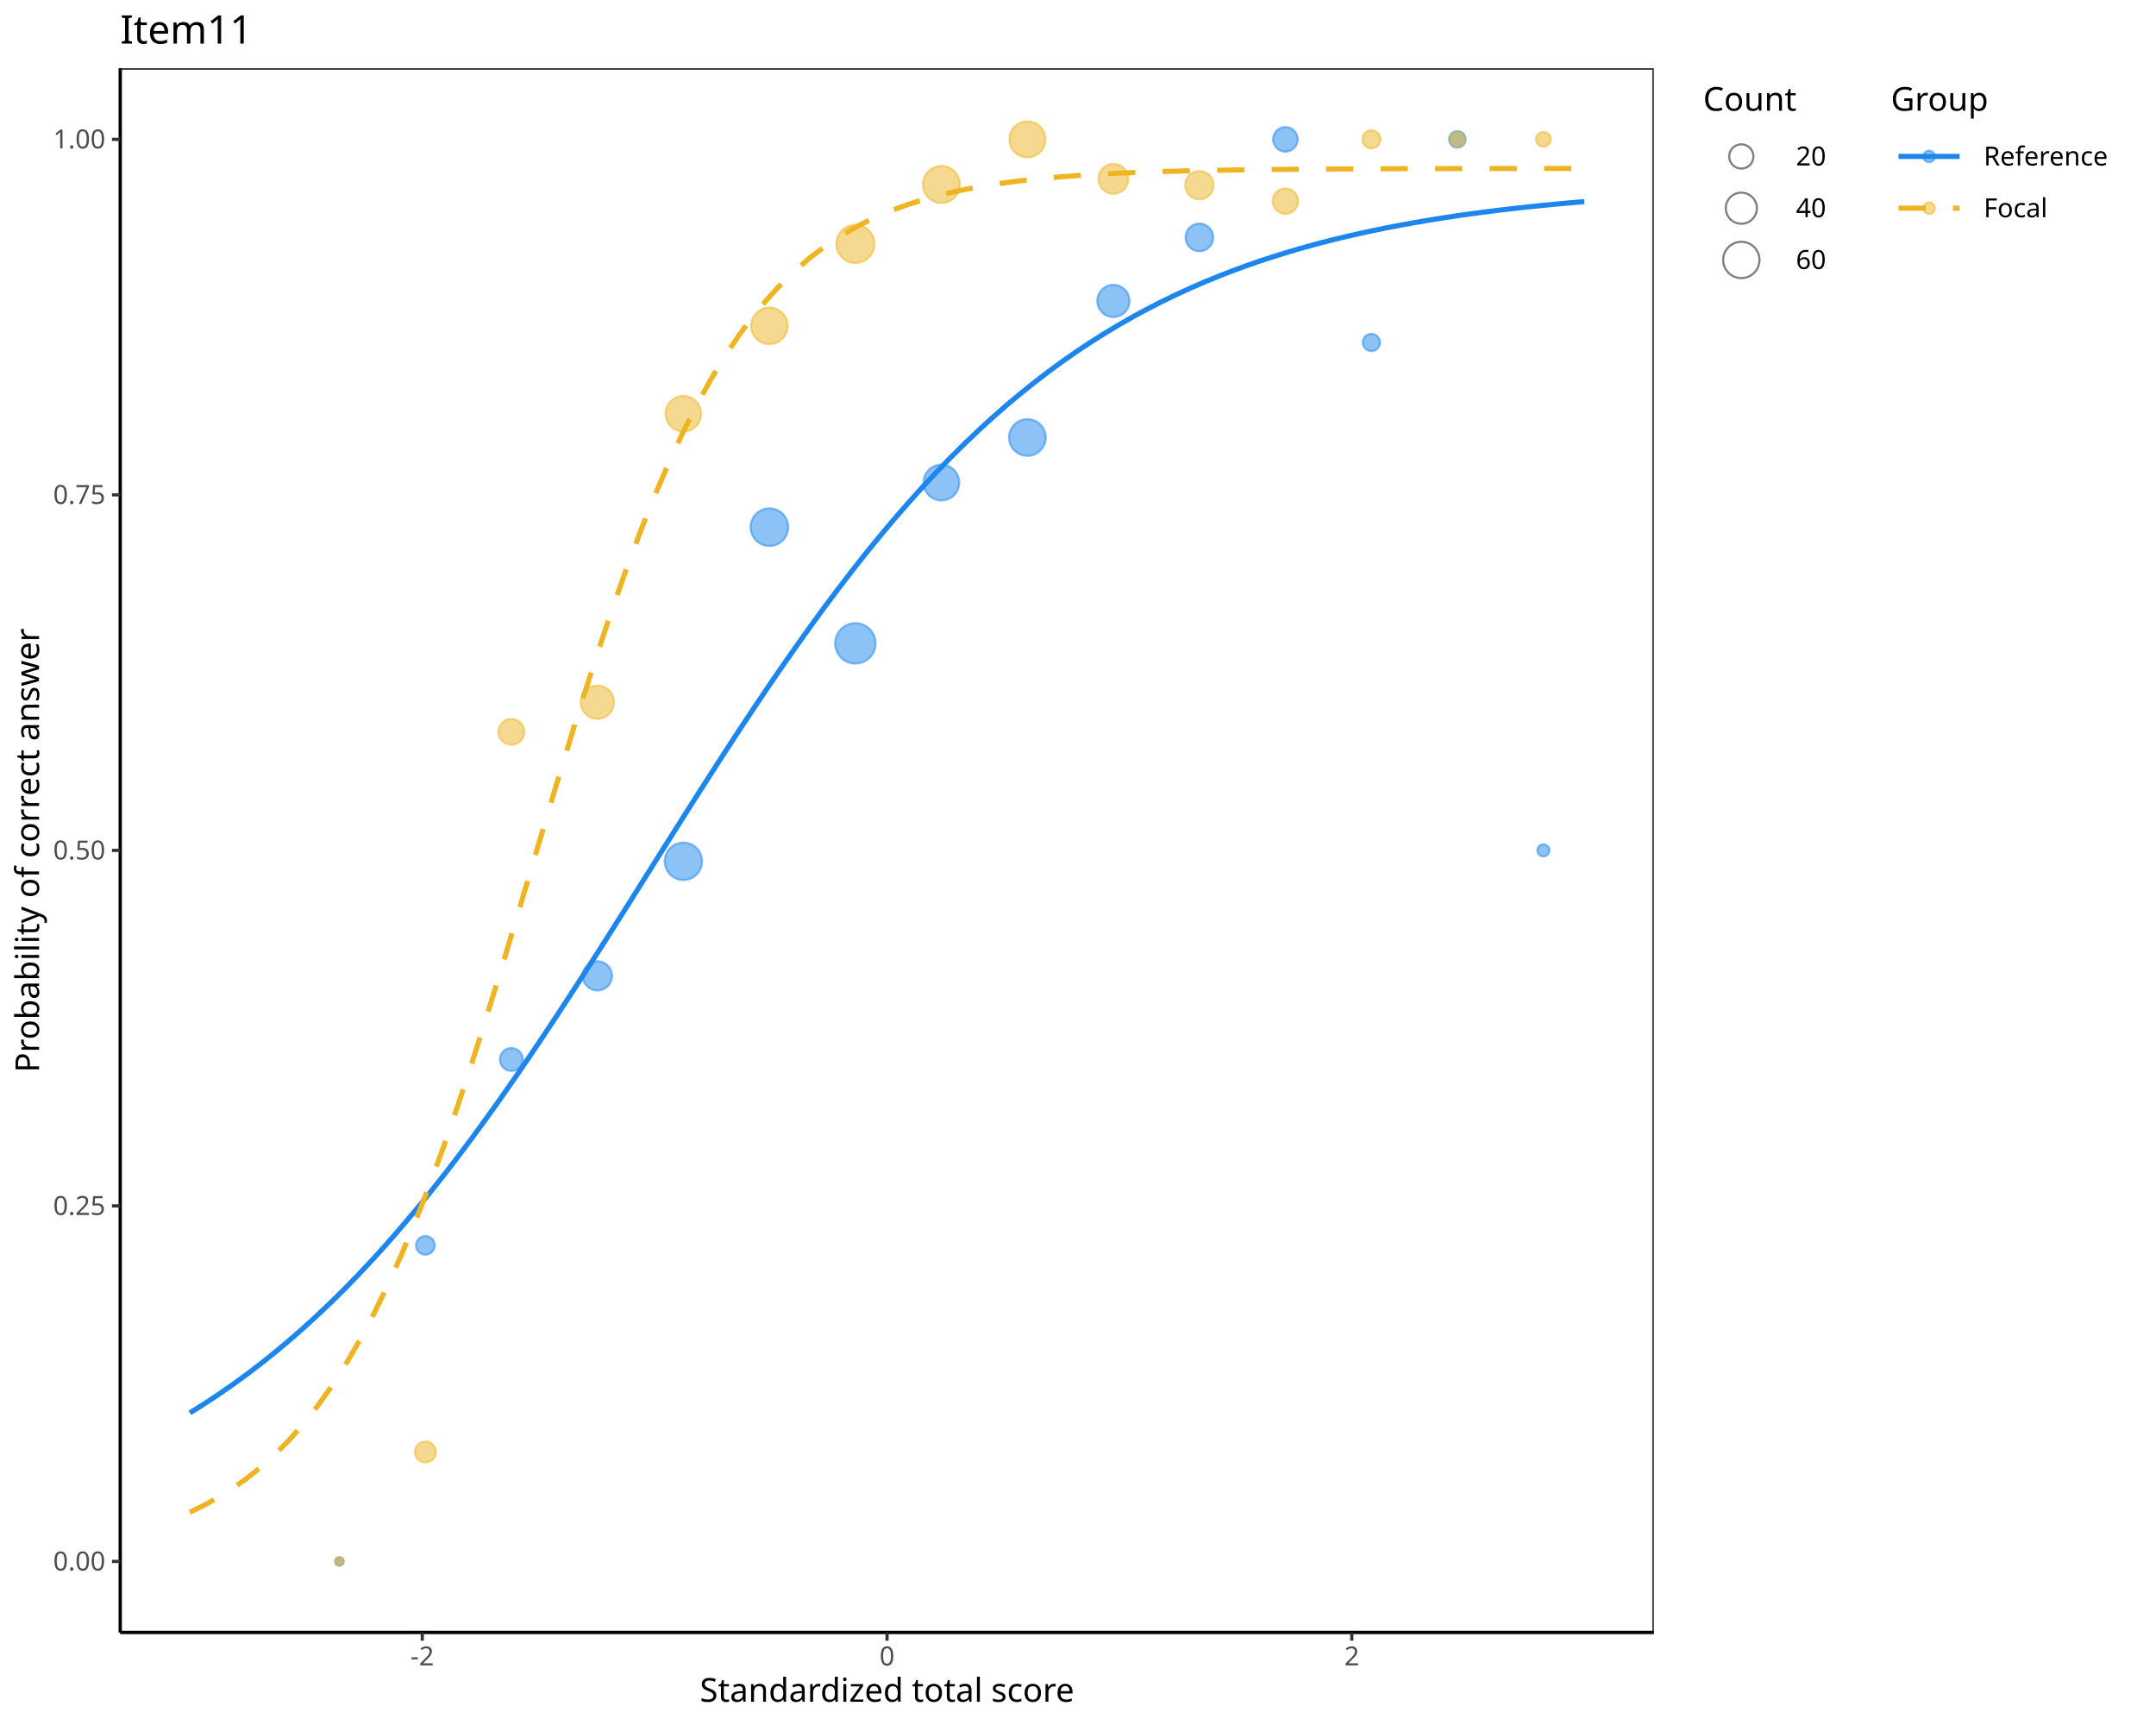
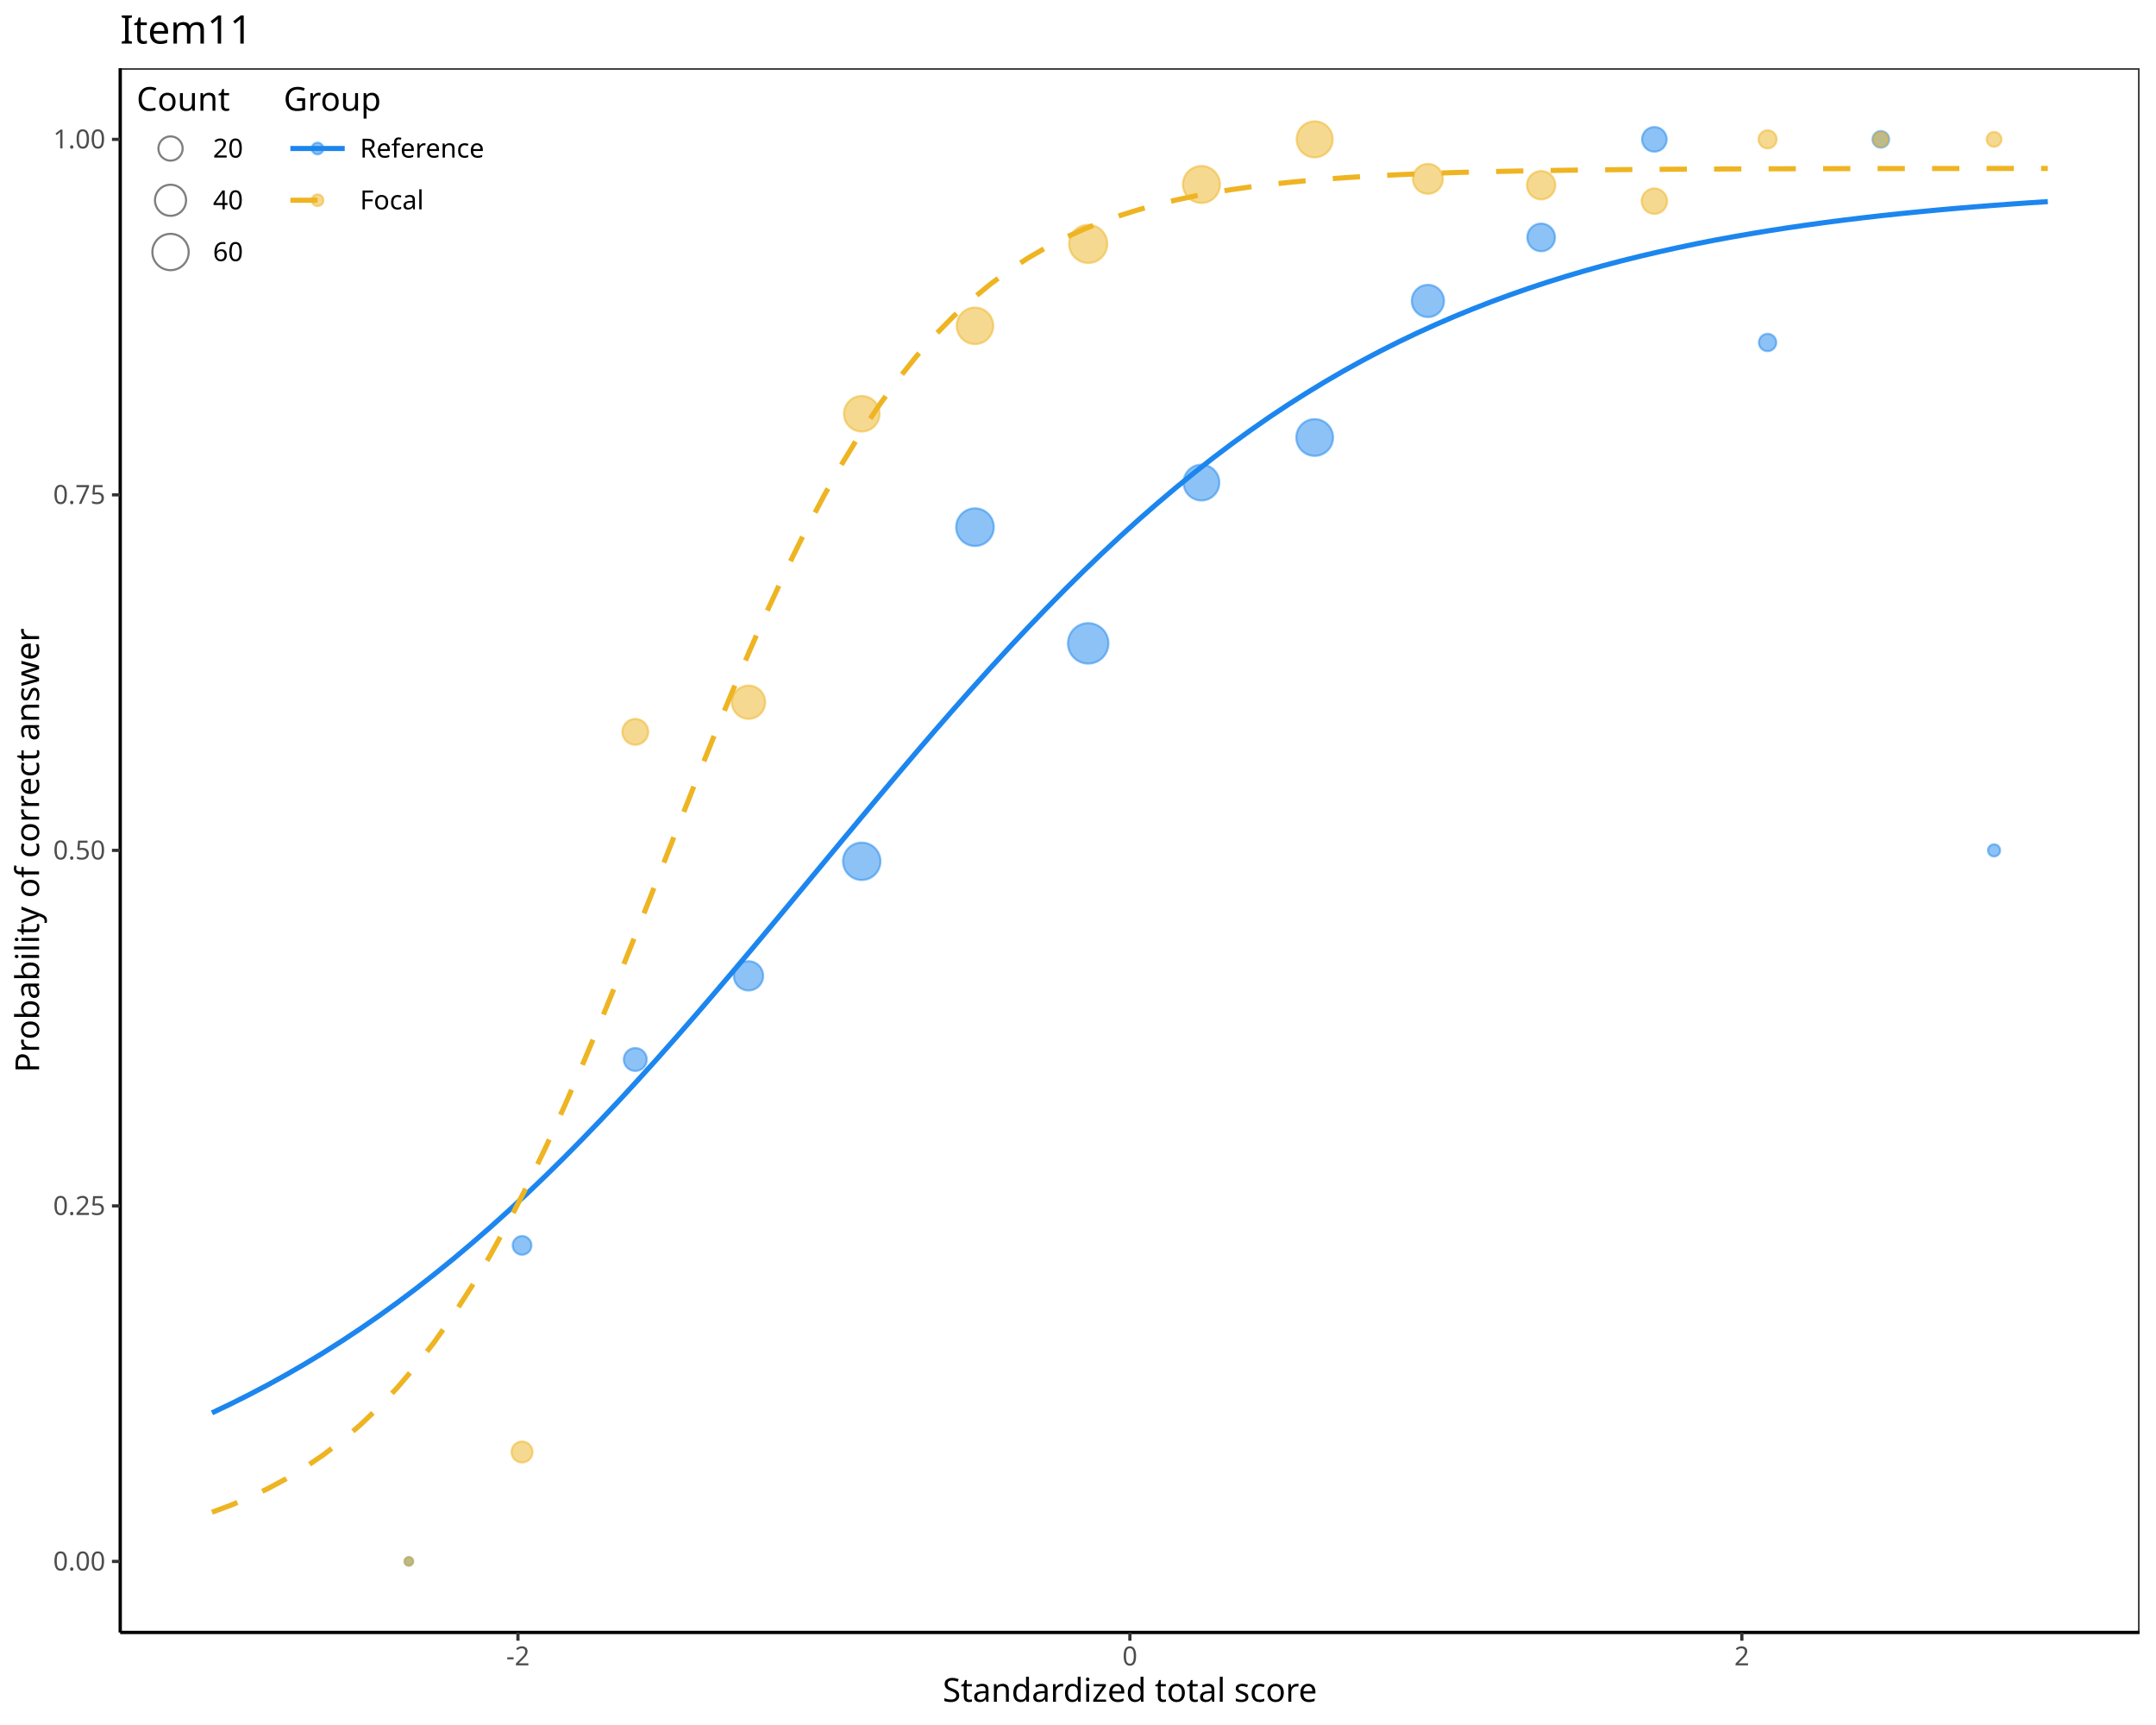
<svg xmlns="http://www.w3.org/2000/svg" class="svglite" data-engine-version="2.0" width="720.00pt" height="576.00pt" viewBox="0 0 720.00 576.00">
  <defs>
    <style type="text/css">
    .svglite line, .svglite polyline, .svglite polygon, .svglite path, .svglite rect, .svglite circle {
      fill: none;
      stroke: #000000;
      stroke-linecap: round;
      stroke-linejoin: round;
      stroke-miterlimit: 10.00;
    }
  </style>
  </defs>
  <rect width="100%" height="100%" style="stroke: none; fill: #FFFFFF;" />
  <defs>
    <clipPath id="cpMC4wMHw3MjAuMDB8MC4wMHw1NzYuMDA=">
      <rect x="0.00" y="0.00" width="720.00" height="576.00" />
    </clipPath>
  </defs>
  <g clip-path="url(#cpMC4wMHw3MjAuMDB8MC4wMHw1NzYuMDA=)">
    <rect x="0.00" y="0.00" width="720.00" height="576.00" style="stroke-width: 1.07; stroke: none;" />
  </g>
  <defs>
-     <clipPath id="cpNDAuMTN8NTUyLjMzfDIyLjc4fDU0NS4xMQ==">
-       <rect x="40.13" y="22.78" width="512.19" height="522.33" />
+     <clipPath id="cpNDAuMTN8NzE0LjUyfDIyLjc4fDU0NS4xMQ==">
+       <rect x="40.13" y="22.78" width="674.39" height="522.33" />
    </clipPath>
  </defs>
-   <g clip-path="url(#cpNDAuMTN8NTUyLjMzfDIyLjc4fDU0NS4xMQ==)">
-     <rect x="40.13" y="22.78" width="512.19" height="522.33" style="stroke-width: 1.07; stroke: none; fill: #FFFFFF;" />
-     <polyline points="63.41,471.77 68.12,468.82 72.82,465.72 77.52,462.47 82.23,459.05 86.93,455.47 91.63,451.72 96.34,447.79 101.04,443.69 105.74,439.41 110.45,434.95 115.15,430.30 119.85,425.46 124.56,420.44 129.26,415.23 133.96,409.84 138.67,404.26 143.37,398.50 148.07,392.57 152.78,386.47 157.48,380.19 162.18,373.76 166.89,367.18 171.59,360.45 176.29,353.60 181.00,346.62 185.70,339.53 190.40,332.34 195.11,325.08 199.81,317.74 204.51,310.34 209.22,302.91 213.92,295.45 218.62,287.98 223.33,280.52 228.03,273.09 232.73,265.69 237.44,258.34 242.14,251.06 246.84,243.87 251.55,236.77 256.25,229.78 260.95,222.91 265.66,216.17 270.36,209.57 275.06,203.12 279.77,196.83 284.47,190.71 289.17,184.75 293.88,178.98 298.58,173.38 303.29,167.97 307.99,162.74 312.69,157.70 317.40,152.84 322.10,148.17 326.80,143.69 331.51,139.38 336.21,135.26 340.91,131.32 345.62,127.55 350.32,123.95 355.02,120.52 359.73,117.24 364.43,114.13 369.13,111.17 373.84,108.35 378.54,105.67 383.24,103.14 387.95,100.73 392.65,98.45 397.35,96.29 402.06,94.24 406.76,92.31 411.46,90.48 416.17,88.75 420.87,87.12 425.57,85.58 430.28,84.13 434.98,82.76 439.68,81.46 444.39,80.24 449.09,79.10 453.79,78.02 458.50,77.00 463.20,76.04 467.90,75.14 472.61,74.29 477.31,73.49 482.01,72.74 486.72,72.03 491.42,71.37 496.12,70.75 500.83,70.16 505.53,69.61 510.23,69.09 514.94,68.61 519.64,68.15 524.34,67.72 529.05,67.32 " style="stroke-width: 1.71; stroke: #1C86EE; stroke-linecap: butt;" />
-     <polyline points="63.41,504.95 68.12,502.65 72.82,500.05 77.52,497.11 82.23,493.78 86.93,490.03 91.63,485.82 96.34,481.09 101.04,475.79 105.74,469.89 110.45,463.32 115.15,456.06 119.85,448.04 124.56,439.24 129.26,429.64 133.96,419.21 138.67,407.96 143.37,395.89 148.07,383.05 152.78,369.48 157.48,355.25 162.18,340.47 166.89,325.22 171.59,309.66 176.29,293.90 181.00,278.09 185.70,262.38 190.40,246.92 195.11,231.82 199.81,217.22 204.51,203.22 209.22,189.90 213.92,177.33 218.62,165.55 223.33,154.59 228.03,144.45 232.73,135.14 237.44,126.62 242.14,118.88 246.84,111.86 251.55,105.54 256.25,99.86 260.95,94.77 265.66,90.23 270.36,86.18 275.06,82.59 279.77,79.40 284.47,76.58 289.17,74.10 293.88,71.90 298.58,69.97 303.29,68.26 307.99,66.77 312.69,65.45 317.40,64.30 322.10,63.29 326.80,62.40 331.51,61.63 336.21,60.95 340.91,60.35 345.62,59.83 350.32,59.38 355.02,58.98 359.73,58.63 364.43,58.33 369.13,58.06 373.84,57.83 378.54,57.62 383.24,57.45 387.95,57.29 392.65,57.16 397.35,57.04 402.06,56.94 406.76,56.85 411.46,56.77 416.17,56.70 420.87,56.64 425.57,56.59 430.28,56.54 434.98,56.50 439.68,56.47 444.39,56.44 449.09,56.41 453.79,56.39 458.50,56.37 463.20,56.35 467.90,56.33 472.61,56.32 477.31,56.31 482.01,56.30 486.72,56.29 491.42,56.28 496.12,56.27 500.83,56.27 505.53,56.26 510.23,56.26 514.94,56.25 519.64,56.25 524.34,56.25 529.05,56.24 " style="stroke-width: 1.71; stroke: #EEB422; stroke-dasharray: 9.10,9.10; stroke-linecap: butt;" />
-     <circle cx="113.35" cy="521.37" r="1.42" style="stroke-width: 0.71; stroke: #1C86EE; stroke-opacity: 0.50; fill: #1C86EE; fill-opacity: 0.50;" />
-     <circle cx="142.06" cy="415.85" r="3.13" style="stroke-width: 0.71; stroke: #1C86EE; stroke-opacity: 0.50; fill: #1C86EE; fill-opacity: 0.50;" />
-     <circle cx="170.78" cy="353.78" r="3.84" style="stroke-width: 0.71; stroke: #1C86EE; stroke-opacity: 0.50; fill: #1C86EE; fill-opacity: 0.50;" />
-     <circle cx="199.50" cy="325.85" r="4.89" style="stroke-width: 0.71; stroke: #1C86EE; stroke-opacity: 0.50; fill: #1C86EE; fill-opacity: 0.50;" />
-     <circle cx="228.22" cy="287.60" r="6.25" style="stroke-width: 0.71; stroke: #1C86EE; stroke-opacity: 0.50; fill: #1C86EE; fill-opacity: 0.50;" />
-     <circle cx="256.94" cy="176.03" r="6.29" style="stroke-width: 0.71; stroke: #1C86EE; stroke-opacity: 0.50; fill: #1C86EE; fill-opacity: 0.50;" />
-     <circle cx="285.66" cy="214.83" r="6.76" style="stroke-width: 0.71; stroke: #1C86EE; stroke-opacity: 0.50; fill: #1C86EE; fill-opacity: 0.50;" />
-     <circle cx="314.38" cy="161.14" r="5.98" style="stroke-width: 0.71; stroke: #1C86EE; stroke-opacity: 0.50; fill: #1C86EE; fill-opacity: 0.50;" />
-     <circle cx="343.10" cy="146.09" r="6.14" style="stroke-width: 0.71; stroke: #1C86EE; stroke-opacity: 0.50; fill: #1C86EE; fill-opacity: 0.50;" />
-     <circle cx="371.82" cy="100.49" r="5.38" style="stroke-width: 0.71; stroke: #1C86EE; stroke-opacity: 0.50; fill: #1C86EE; fill-opacity: 0.50;" />
-     <circle cx="400.54" cy="79.27" r="4.62" style="stroke-width: 0.71; stroke: #1C86EE; stroke-opacity: 0.50; fill: #1C86EE; fill-opacity: 0.50;" />
-     <circle cx="429.26" cy="46.53" r="4.12" style="stroke-width: 0.71; stroke: #1C86EE; stroke-opacity: 0.50; fill: #1C86EE; fill-opacity: 0.50;" />
-     <circle cx="457.98" cy="114.36" r="2.90" style="stroke-width: 0.71; stroke: #1C86EE; stroke-opacity: 0.50; fill: #1C86EE; fill-opacity: 0.50;" />
-     <circle cx="486.70" cy="46.53" r="2.77" style="stroke-width: 0.71; stroke: #1C86EE; stroke-opacity: 0.50; fill: #1C86EE; fill-opacity: 0.50;" />
-     <circle cx="515.42" cy="283.95" r="2.03" style="stroke-width: 0.71; stroke: #1C86EE; stroke-opacity: 0.50; fill: #1C86EE; fill-opacity: 0.50;" />
-     <circle cx="113.35" cy="521.37" r="1.42" style="stroke-width: 0.71; stroke: #EEB422; stroke-opacity: 0.50; fill: #EEB422; fill-opacity: 0.50;" />
-     <circle cx="142.06" cy="484.84" r="3.51" style="stroke-width: 0.71; stroke: #EEB422; stroke-opacity: 0.50; fill: #EEB422; fill-opacity: 0.50;" />
-     <circle cx="170.78" cy="244.38" r="4.32" style="stroke-width: 0.71; stroke: #EEB422; stroke-opacity: 0.50; fill: #EEB422; fill-opacity: 0.50;" />
-     <circle cx="199.50" cy="234.48" r="5.56" style="stroke-width: 0.71; stroke: #EEB422; stroke-opacity: 0.50; fill: #EEB422; fill-opacity: 0.50;" />
-     <circle cx="228.22" cy="138.16" r="5.94" style="stroke-width: 0.71; stroke: #EEB422; stroke-opacity: 0.50; fill: #EEB422; fill-opacity: 0.50;" />
-     <circle cx="256.94" cy="108.80" r="6.10" style="stroke-width: 0.71; stroke: #EEB422; stroke-opacity: 0.50; fill: #EEB422; fill-opacity: 0.50;" />
-     <circle cx="285.66" cy="81.44" r="6.37" style="stroke-width: 0.71; stroke: #EEB422; stroke-opacity: 0.50; fill: #EEB422; fill-opacity: 0.50;" />
-     <circle cx="314.38" cy="61.60" r="6.18" style="stroke-width: 0.71; stroke: #EEB422; stroke-opacity: 0.50; fill: #EEB422; fill-opacity: 0.50;" />
-     <circle cx="343.10" cy="46.53" r="6.02" style="stroke-width: 0.71; stroke: #EEB422; stroke-opacity: 0.50; fill: #EEB422; fill-opacity: 0.50;" />
-     <circle cx="371.82" cy="59.72" r="4.99" style="stroke-width: 0.71; stroke: #EEB422; stroke-opacity: 0.50; fill: #EEB422; fill-opacity: 0.50;" />
-     <circle cx="400.54" cy="61.84" r="4.73" style="stroke-width: 0.71; stroke: #EEB422; stroke-opacity: 0.50; fill: #EEB422; fill-opacity: 0.50;" />
-     <circle cx="429.26" cy="67.17" r="4.25" style="stroke-width: 0.71; stroke: #EEB422; stroke-opacity: 0.50; fill: #EEB422; fill-opacity: 0.50;" />
-     <circle cx="457.98" cy="46.53" r="3.02" style="stroke-width: 0.71; stroke: #EEB422; stroke-opacity: 0.50; fill: #EEB422; fill-opacity: 0.50;" />
-     <circle cx="486.70" cy="46.53" r="2.47" style="stroke-width: 0.71; stroke: #EEB422; stroke-opacity: 0.50; fill: #EEB422; fill-opacity: 0.50;" />
-     <circle cx="515.42" cy="46.53" r="2.47" style="stroke-width: 0.71; stroke: #EEB422; stroke-opacity: 0.50; fill: #EEB422; fill-opacity: 0.50;" />
-     <rect x="40.13" y="22.78" width="512.19" height="522.33" style="stroke-width: 1.07; stroke: #333333;" />
+   <g clip-path="url(#cpNDAuMTN8NzE0LjUyfDIyLjc4fDU0NS4xMQ==)">
+     <rect x="40.13" y="22.78" width="674.39" height="522.33" style="stroke-width: 1.07; stroke: none; fill: #FFFFFF;" />
+     <polyline points="70.79,471.77 76.98,468.82 83.17,465.72 89.36,462.47 95.56,459.05 101.75,455.47 107.94,451.72 114.14,447.79 120.33,443.69 126.52,439.41 132.71,434.95 138.91,430.30 145.10,425.46 151.29,420.44 157.48,415.23 163.68,409.84 169.87,404.26 176.06,398.50 182.26,392.57 188.45,386.47 194.64,380.19 200.83,373.76 207.03,367.18 213.22,360.45 219.41,353.60 225.60,346.62 231.80,339.53 237.99,332.34 244.18,325.08 250.38,317.74 256.57,310.34 262.76,302.91 268.95,295.45 275.15,287.98 281.34,280.52 287.53,273.09 293.72,265.69 299.92,258.34 306.11,251.06 312.30,243.87 318.50,236.77 324.69,229.78 330.88,222.91 337.07,216.17 343.27,209.57 349.46,203.12 355.65,196.83 361.84,190.71 368.04,184.75 374.23,178.98 380.42,173.38 386.62,167.97 392.81,162.74 399.00,157.70 405.19,152.84 411.39,148.17 417.58,143.69 423.77,139.38 429.96,135.26 436.16,131.32 442.35,127.55 448.54,123.95 454.74,120.52 460.93,117.24 467.12,114.13 473.31,111.17 479.51,108.35 485.70,105.67 491.89,103.14 498.08,100.73 504.28,98.45 510.47,96.29 516.66,94.24 522.86,92.31 529.05,90.48 535.24,88.75 541.43,87.12 547.63,85.58 553.82,84.13 560.01,82.76 566.20,81.46 572.40,80.24 578.59,79.10 584.78,78.02 590.98,77.00 597.17,76.04 603.36,75.14 609.55,74.29 615.75,73.49 621.94,72.74 628.13,72.03 634.32,71.37 640.52,70.75 646.71,70.16 652.90,69.61 659.10,69.09 665.29,68.61 671.48,68.15 677.67,67.72 683.87,67.32 " style="stroke-width: 1.71; stroke: #1C86EE; stroke-linecap: butt;" />
+     <polyline points="70.79,504.95 76.98,502.65 83.17,500.05 89.36,497.11 95.56,493.78 101.75,490.03 107.94,485.82 114.14,481.09 120.33,475.79 126.52,469.89 132.71,463.32 138.91,456.06 145.10,448.04 151.29,439.24 157.48,429.64 163.68,419.21 169.87,407.96 176.06,395.89 182.26,383.05 188.45,369.48 194.64,355.25 200.83,340.47 207.03,325.22 213.22,309.66 219.41,293.90 225.60,278.09 231.80,262.38 237.99,246.92 244.18,231.82 250.38,217.22 256.57,203.22 262.76,189.90 268.95,177.33 275.15,165.55 281.34,154.59 287.53,144.45 293.72,135.14 299.92,126.62 306.11,118.88 312.30,111.86 318.50,105.54 324.69,99.86 330.88,94.77 337.07,90.23 343.27,86.18 349.46,82.59 355.65,79.40 361.84,76.58 368.04,74.10 374.23,71.90 380.42,69.97 386.62,68.26 392.81,66.77 399.00,65.45 405.19,64.30 411.39,63.29 417.58,62.40 423.77,61.63 429.96,60.95 436.16,60.35 442.35,59.83 448.54,59.38 454.74,58.98 460.93,58.63 467.12,58.33 473.31,58.06 479.51,57.83 485.70,57.62 491.89,57.45 498.08,57.29 504.28,57.16 510.47,57.04 516.66,56.94 522.86,56.85 529.05,56.77 535.24,56.70 541.43,56.64 547.63,56.59 553.82,56.54 560.01,56.50 566.20,56.47 572.40,56.44 578.59,56.41 584.78,56.39 590.98,56.37 597.17,56.35 603.36,56.33 609.55,56.32 615.75,56.31 621.94,56.30 628.13,56.29 634.32,56.28 640.52,56.27 646.71,56.27 652.90,56.26 659.10,56.26 665.29,56.25 671.48,56.25 677.67,56.25 683.87,56.24 " style="stroke-width: 1.71; stroke: #EEB422; stroke-dasharray: 9.10,9.10; stroke-linecap: butt;" />
+     <circle cx="136.53" cy="521.37" r="1.42" style="stroke-width: 0.71; stroke: #1C86EE; stroke-opacity: 0.50; fill: #1C86EE; fill-opacity: 0.50;" />
+     <circle cx="174.34" cy="415.85" r="3.13" style="stroke-width: 0.71; stroke: #1C86EE; stroke-opacity: 0.50; fill: #1C86EE; fill-opacity: 0.50;" />
+     <circle cx="212.16" cy="353.78" r="3.84" style="stroke-width: 0.71; stroke: #1C86EE; stroke-opacity: 0.50; fill: #1C86EE; fill-opacity: 0.50;" />
+     <circle cx="249.97" cy="325.85" r="4.89" style="stroke-width: 0.71; stroke: #1C86EE; stroke-opacity: 0.50; fill: #1C86EE; fill-opacity: 0.50;" />
+     <circle cx="287.78" cy="287.60" r="6.25" style="stroke-width: 0.71; stroke: #1C86EE; stroke-opacity: 0.50; fill: #1C86EE; fill-opacity: 0.50;" />
+     <circle cx="325.60" cy="176.03" r="6.29" style="stroke-width: 0.71; stroke: #1C86EE; stroke-opacity: 0.50; fill: #1C86EE; fill-opacity: 0.50;" />
+     <circle cx="363.41" cy="214.83" r="6.76" style="stroke-width: 0.71; stroke: #1C86EE; stroke-opacity: 0.50; fill: #1C86EE; fill-opacity: 0.50;" />
+     <circle cx="401.22" cy="161.14" r="5.98" style="stroke-width: 0.71; stroke: #1C86EE; stroke-opacity: 0.50; fill: #1C86EE; fill-opacity: 0.50;" />
+     <circle cx="439.04" cy="146.09" r="6.14" style="stroke-width: 0.71; stroke: #1C86EE; stroke-opacity: 0.50; fill: #1C86EE; fill-opacity: 0.50;" />
+     <circle cx="476.85" cy="100.49" r="5.38" style="stroke-width: 0.71; stroke: #1C86EE; stroke-opacity: 0.50; fill: #1C86EE; fill-opacity: 0.50;" />
+     <circle cx="514.67" cy="79.27" r="4.62" style="stroke-width: 0.71; stroke: #1C86EE; stroke-opacity: 0.50; fill: #1C86EE; fill-opacity: 0.50;" />
+     <circle cx="552.48" cy="46.53" r="4.12" style="stroke-width: 0.71; stroke: #1C86EE; stroke-opacity: 0.50; fill: #1C86EE; fill-opacity: 0.50;" />
+     <circle cx="590.29" cy="114.36" r="2.90" style="stroke-width: 0.71; stroke: #1C86EE; stroke-opacity: 0.50; fill: #1C86EE; fill-opacity: 0.50;" />
+     <circle cx="628.11" cy="46.53" r="2.77" style="stroke-width: 0.71; stroke: #1C86EE; stroke-opacity: 0.50; fill: #1C86EE; fill-opacity: 0.50;" />
+     <circle cx="665.92" cy="283.95" r="2.03" style="stroke-width: 0.71; stroke: #1C86EE; stroke-opacity: 0.50; fill: #1C86EE; fill-opacity: 0.50;" />
+     <circle cx="136.53" cy="521.37" r="1.42" style="stroke-width: 0.71; stroke: #EEB422; stroke-opacity: 0.50; fill: #EEB422; fill-opacity: 0.50;" />
+     <circle cx="174.34" cy="484.84" r="3.51" style="stroke-width: 0.71; stroke: #EEB422; stroke-opacity: 0.50; fill: #EEB422; fill-opacity: 0.50;" />
+     <circle cx="212.16" cy="244.38" r="4.32" style="stroke-width: 0.71; stroke: #EEB422; stroke-opacity: 0.50; fill: #EEB422; fill-opacity: 0.50;" />
+     <circle cx="249.97" cy="234.48" r="5.56" style="stroke-width: 0.71; stroke: #EEB422; stroke-opacity: 0.50; fill: #EEB422; fill-opacity: 0.50;" />
+     <circle cx="287.78" cy="138.16" r="5.94" style="stroke-width: 0.71; stroke: #EEB422; stroke-opacity: 0.50; fill: #EEB422; fill-opacity: 0.50;" />
+     <circle cx="325.60" cy="108.80" r="6.10" style="stroke-width: 0.71; stroke: #EEB422; stroke-opacity: 0.50; fill: #EEB422; fill-opacity: 0.50;" />
+     <circle cx="363.41" cy="81.44" r="6.37" style="stroke-width: 0.71; stroke: #EEB422; stroke-opacity: 0.50; fill: #EEB422; fill-opacity: 0.50;" />
+     <circle cx="401.22" cy="61.60" r="6.18" style="stroke-width: 0.71; stroke: #EEB422; stroke-opacity: 0.50; fill: #EEB422; fill-opacity: 0.50;" />
+     <circle cx="439.04" cy="46.53" r="6.02" style="stroke-width: 0.71; stroke: #EEB422; stroke-opacity: 0.50; fill: #EEB422; fill-opacity: 0.50;" />
+     <circle cx="476.85" cy="59.72" r="4.99" style="stroke-width: 0.71; stroke: #EEB422; stroke-opacity: 0.50; fill: #EEB422; fill-opacity: 0.50;" />
+     <circle cx="514.67" cy="61.84" r="4.73" style="stroke-width: 0.71; stroke: #EEB422; stroke-opacity: 0.50; fill: #EEB422; fill-opacity: 0.50;" />
+     <circle cx="552.48" cy="67.17" r="4.25" style="stroke-width: 0.71; stroke: #EEB422; stroke-opacity: 0.50; fill: #EEB422; fill-opacity: 0.50;" />
+     <circle cx="590.29" cy="46.53" r="3.02" style="stroke-width: 0.71; stroke: #EEB422; stroke-opacity: 0.50; fill: #EEB422; fill-opacity: 0.50;" />
+     <circle cx="628.11" cy="46.53" r="2.47" style="stroke-width: 0.71; stroke: #EEB422; stroke-opacity: 0.50; fill: #EEB422; fill-opacity: 0.50;" />
+     <circle cx="665.92" cy="46.53" r="2.47" style="stroke-width: 0.71; stroke: #EEB422; stroke-opacity: 0.50; fill: #EEB422; fill-opacity: 0.50;" />
+     <rect x="40.13" y="22.78" width="674.39" height="522.33" style="stroke-width: 1.07; stroke: #333333;" />
  </g>
  <g clip-path="url(#cpMC4wMHw3MjAuMDB8MC4wMHw1NzYuMDA=)">
    <polyline points="40.13,545.11 40.13,22.78 " style="stroke-width: 1.07; stroke-linecap: butt;" />
    <text x="35.20" y="524.40" text-anchor="end" style="font-size: 8.80px; fill: #4D4D4D; font-family: sans;" textLength="17.13px" lengthAdjust="spacingAndGlyphs">0.00</text>
    <text x="35.20" y="405.69" text-anchor="end" style="font-size: 8.80px; fill: #4D4D4D; font-family: sans;" textLength="17.13px" lengthAdjust="spacingAndGlyphs">0.25</text>
    <text x="35.20" y="286.98" text-anchor="end" style="font-size: 8.80px; fill: #4D4D4D; font-family: sans;" textLength="17.13px" lengthAdjust="spacingAndGlyphs">0.50</text>
    <text x="35.20" y="168.26" text-anchor="end" style="font-size: 8.80px; fill: #4D4D4D; font-family: sans;" textLength="17.13px" lengthAdjust="spacingAndGlyphs">0.75</text>
    <text x="35.20" y="49.55" text-anchor="end" style="font-size: 8.80px; fill: #4D4D4D; font-family: sans;" textLength="17.13px" lengthAdjust="spacingAndGlyphs">1.00</text>
    <polyline points="37.39,521.37 40.13,521.37 " style="stroke-width: 1.07; stroke: #333333; stroke-linecap: butt;" />
    <polyline points="37.39,402.66 40.13,402.66 " style="stroke-width: 1.07; stroke: #333333; stroke-linecap: butt;" />
    <polyline points="37.39,283.95 40.13,283.95 " style="stroke-width: 1.07; stroke: #333333; stroke-linecap: butt;" />
    <polyline points="37.39,165.24 40.13,165.24 " style="stroke-width: 1.07; stroke: #333333; stroke-linecap: butt;" />
    <polyline points="37.39,46.53 40.13,46.53 " style="stroke-width: 1.07; stroke: #333333; stroke-linecap: butt;" />
-     <polyline points="40.13,545.11 552.33,545.11 " style="stroke-width: 1.07; stroke-linecap: butt;" />
-     <polyline points="141.02,547.85 141.02,545.11 " style="stroke-width: 1.07; stroke: #333333; stroke-linecap: butt;" />
-     <polyline points="296.23,547.85 296.23,545.11 " style="stroke-width: 1.07; stroke: #333333; stroke-linecap: butt;" />
-     <polyline points="451.44,547.85 451.44,545.11 " style="stroke-width: 1.07; stroke: #333333; stroke-linecap: butt;" />
-     <text x="141.02" y="556.10" text-anchor="middle" style="font-size: 8.80px; fill: #4D4D4D; font-family: sans;" textLength="7.82px" lengthAdjust="spacingAndGlyphs">-2</text>
-     <text x="296.23" y="556.10" text-anchor="middle" style="font-size: 8.80px; fill: #4D4D4D; font-family: sans;" textLength="4.89px" lengthAdjust="spacingAndGlyphs">0</text>
-     <text x="451.44" y="556.10" text-anchor="middle" style="font-size: 8.80px; fill: #4D4D4D; font-family: sans;" textLength="4.89px" lengthAdjust="spacingAndGlyphs">2</text>
-     <text x="296.23" y="568.24" text-anchor="middle" style="font-size: 11.00px; font-family: sans;" textLength="118.64px" lengthAdjust="spacingAndGlyphs">Standardized total score</text>
+     <polyline points="40.13,545.11 714.52,545.11 " style="stroke-width: 1.07; stroke-linecap: butt;" />
+     <polyline points="172.97,547.85 172.97,545.11 " style="stroke-width: 1.07; stroke: #333333; stroke-linecap: butt;" />
+     <polyline points="377.33,547.85 377.33,545.11 " style="stroke-width: 1.07; stroke: #333333; stroke-linecap: butt;" />
+     <polyline points="581.69,547.85 581.69,545.11 " style="stroke-width: 1.07; stroke: #333333; stroke-linecap: butt;" />
+     <text x="172.97" y="556.10" text-anchor="middle" style="font-size: 8.80px; fill: #4D4D4D; font-family: sans;" textLength="7.82px" lengthAdjust="spacingAndGlyphs">-2</text>
+     <text x="377.33" y="556.10" text-anchor="middle" style="font-size: 8.80px; fill: #4D4D4D; font-family: sans;" textLength="4.89px" lengthAdjust="spacingAndGlyphs">0</text>
+     <text x="581.69" y="556.10" text-anchor="middle" style="font-size: 8.80px; fill: #4D4D4D; font-family: sans;" textLength="4.89px" lengthAdjust="spacingAndGlyphs">2</text>
+     <text x="377.33" y="568.24" text-anchor="middle" style="font-size: 11.00px; font-family: sans;" textLength="118.64px" lengthAdjust="spacingAndGlyphs">Standardized total score</text>
    <text transform="translate(13.05,283.95) rotate(-90)" text-anchor="middle" style="font-size: 11.00px; font-family: sans;" textLength="138.80px" lengthAdjust="spacingAndGlyphs">Probability of correct answer</text>
-     <rect x="560.30" y="19.79" width="151.23" height="84.11" style="stroke-width: 0.75; stroke: none;" />
-     <rect x="563.29" y="22.78" width="51.74" height="78.13" style="stroke-width: 1.07; stroke: none;" />
-     <text x="568.77" y="36.97" style="font-size: 11.00px; font-family: sans;" textLength="29.36px" lengthAdjust="spacingAndGlyphs">Count</text>
-     <rect x="568.77" y="43.60" width="25.51" height="17.28" style="stroke-width: 1.07; stroke: none; fill: #FFFFFF;" />
-     <circle cx="581.52" cy="52.24" r="4.05" style="stroke-width: 0.71; stroke: #000000; stroke-opacity: 0.50;" />
-     <rect x="568.77" y="60.88" width="25.51" height="17.28" style="stroke-width: 1.07; stroke: none; fill: #FFFFFF;" />
-     <circle cx="581.52" cy="69.52" r="5.19" style="stroke-width: 0.71; stroke: #000000; stroke-opacity: 0.50;" />
-     <rect x="568.77" y="78.16" width="25.51" height="17.28" style="stroke-width: 1.07; stroke: none; fill: #FFFFFF;" />
-     <circle cx="581.52" cy="86.80" r="6.06" style="stroke-width: 0.71; stroke: #000000; stroke-opacity: 0.50;" />
-     <text x="599.76" y="55.26" style="font-size: 8.80px; font-family: sans;" textLength="9.79px" lengthAdjust="spacingAndGlyphs">20</text>
-     <text x="599.76" y="72.54" style="font-size: 8.80px; font-family: sans;" textLength="9.79px" lengthAdjust="spacingAndGlyphs">40</text>
-     <text x="599.76" y="89.82" style="font-size: 8.80px; font-family: sans;" textLength="9.79px" lengthAdjust="spacingAndGlyphs">60</text>
-     <rect x="625.98" y="22.78" width="82.56" height="60.85" style="stroke-width: 1.07; stroke: none;" />
-     <text x="631.46" y="36.97" style="font-size: 11.00px; font-family: sans;" textLength="30.58px" lengthAdjust="spacingAndGlyphs">Group</text>
-     <rect x="631.46" y="43.60" width="25.51" height="17.28" style="stroke-width: 1.07; stroke: none; fill: #FFFFFF;" />
-     <line x1="634.01" y1="52.24" x2="654.42" y2="52.24" style="stroke-width: 1.71; stroke: #1C86EE; stroke-linecap: butt;" />
-     <circle cx="644.22" cy="52.24" r="1.95" style="stroke-width: 0.71; stroke: #1C86EE; stroke-opacity: 0.50; fill: #1C86EE; fill-opacity: 0.50;" />
-     <rect x="631.46" y="60.88" width="25.51" height="17.28" style="stroke-width: 1.07; stroke: none; fill: #FFFFFF;" />
-     <line x1="634.01" y1="69.52" x2="654.42" y2="69.52" style="stroke-width: 1.71; stroke: #EEB422; stroke-dasharray: 9.10,9.10; stroke-linecap: butt;" />
-     <circle cx="644.22" cy="69.52" r="1.95" style="stroke-width: 0.71; stroke: #EEB422; stroke-opacity: 0.50; fill: #EEB422; fill-opacity: 0.50;" />
-     <text x="662.46" y="55.26" style="font-size: 8.80px; font-family: sans;" textLength="40.61px" lengthAdjust="spacingAndGlyphs">Reference</text>
-     <text x="662.46" y="72.54" style="font-size: 8.80px; font-family: sans;" textLength="21.52px" lengthAdjust="spacingAndGlyphs">Focal</text>
+     <rect x="37.14" y="19.79" width="132.15" height="81.46" style="stroke-width: 0.75; stroke: none;" />
+     <rect x="40.13" y="22.78" width="46.26" height="75.49" style="stroke-width: 1.07; stroke: none;" />
+     <text x="45.61" y="36.97" style="font-size: 11.00px; font-family: sans;" textLength="29.36px" lengthAdjust="spacingAndGlyphs">Count</text>
+     <rect x="45.61" y="40.95" width="22.68" height="17.28" style="stroke-width: 1.07; stroke: none; fill: #FFFFFF;" />
+     <circle cx="56.95" cy="49.59" r="4.05" style="stroke-width: 0.71; stroke: #000000; stroke-opacity: 0.50;" />
+     <rect x="45.61" y="58.23" width="22.68" height="17.28" style="stroke-width: 1.07; stroke: none; fill: #FFFFFF;" />
+     <circle cx="56.95" cy="66.87" r="5.19" style="stroke-width: 0.71; stroke: #000000; stroke-opacity: 0.50;" />
+     <rect x="45.61" y="75.51" width="22.68" height="17.28" style="stroke-width: 1.07; stroke: none; fill: #FFFFFF;" />
+     <circle cx="56.95" cy="84.15" r="6.06" style="stroke-width: 0.71; stroke: #000000; stroke-opacity: 0.50;" />
+     <text x="71.12" y="52.62" style="font-size: 8.80px; font-family: sans;" textLength="9.79px" lengthAdjust="spacingAndGlyphs">20</text>
+     <text x="71.12" y="69.90" style="font-size: 8.80px; font-family: sans;" textLength="9.79px" lengthAdjust="spacingAndGlyphs">40</text>
+     <text x="71.12" y="87.18" style="font-size: 8.80px; font-family: sans;" textLength="9.79px" lengthAdjust="spacingAndGlyphs">60</text>
+     <rect x="89.23" y="22.78" width="77.08" height="58.21" style="stroke-width: 1.07; stroke: none;" />
+     <text x="94.71" y="36.97" style="font-size: 11.00px; font-family: sans;" textLength="30.58px" lengthAdjust="spacingAndGlyphs">Group</text>
+     <rect x="94.71" y="40.95" width="22.68" height="17.28" style="stroke-width: 1.07; stroke: none; fill: #FFFFFF;" />
+     <line x1="96.97" y1="49.59" x2="115.12" y2="49.59" style="stroke-width: 1.71; stroke: #1C86EE; stroke-linecap: butt;" />
+     <circle cx="106.05" cy="49.59" r="1.95" style="stroke-width: 0.71; stroke: #1C86EE; stroke-opacity: 0.50; fill: #1C86EE; fill-opacity: 0.50;" />
+     <rect x="94.71" y="58.23" width="22.68" height="17.28" style="stroke-width: 1.07; stroke: none; fill: #FFFFFF;" />
+     <line x1="96.97" y1="66.87" x2="115.12" y2="66.87" style="stroke-width: 1.71; stroke: #EEB422; stroke-dasharray: 9.10,9.10; stroke-linecap: butt;" />
+     <circle cx="106.05" cy="66.87" r="1.95" style="stroke-width: 0.71; stroke: #EEB422; stroke-opacity: 0.50; fill: #EEB422; fill-opacity: 0.50;" />
+     <text x="120.22" y="52.62" style="font-size: 8.80px; font-family: sans;" textLength="40.61px" lengthAdjust="spacingAndGlyphs">Reference</text>
+     <text x="120.22" y="69.90" style="font-size: 8.80px; font-family: sans;" textLength="21.52px" lengthAdjust="spacingAndGlyphs">Focal</text>
    <text x="40.13" y="14.56" style="font-size: 13.20px; font-family: sans;" textLength="40.36px" lengthAdjust="spacingAndGlyphs">Item11</text>
  </g>
</svg>
